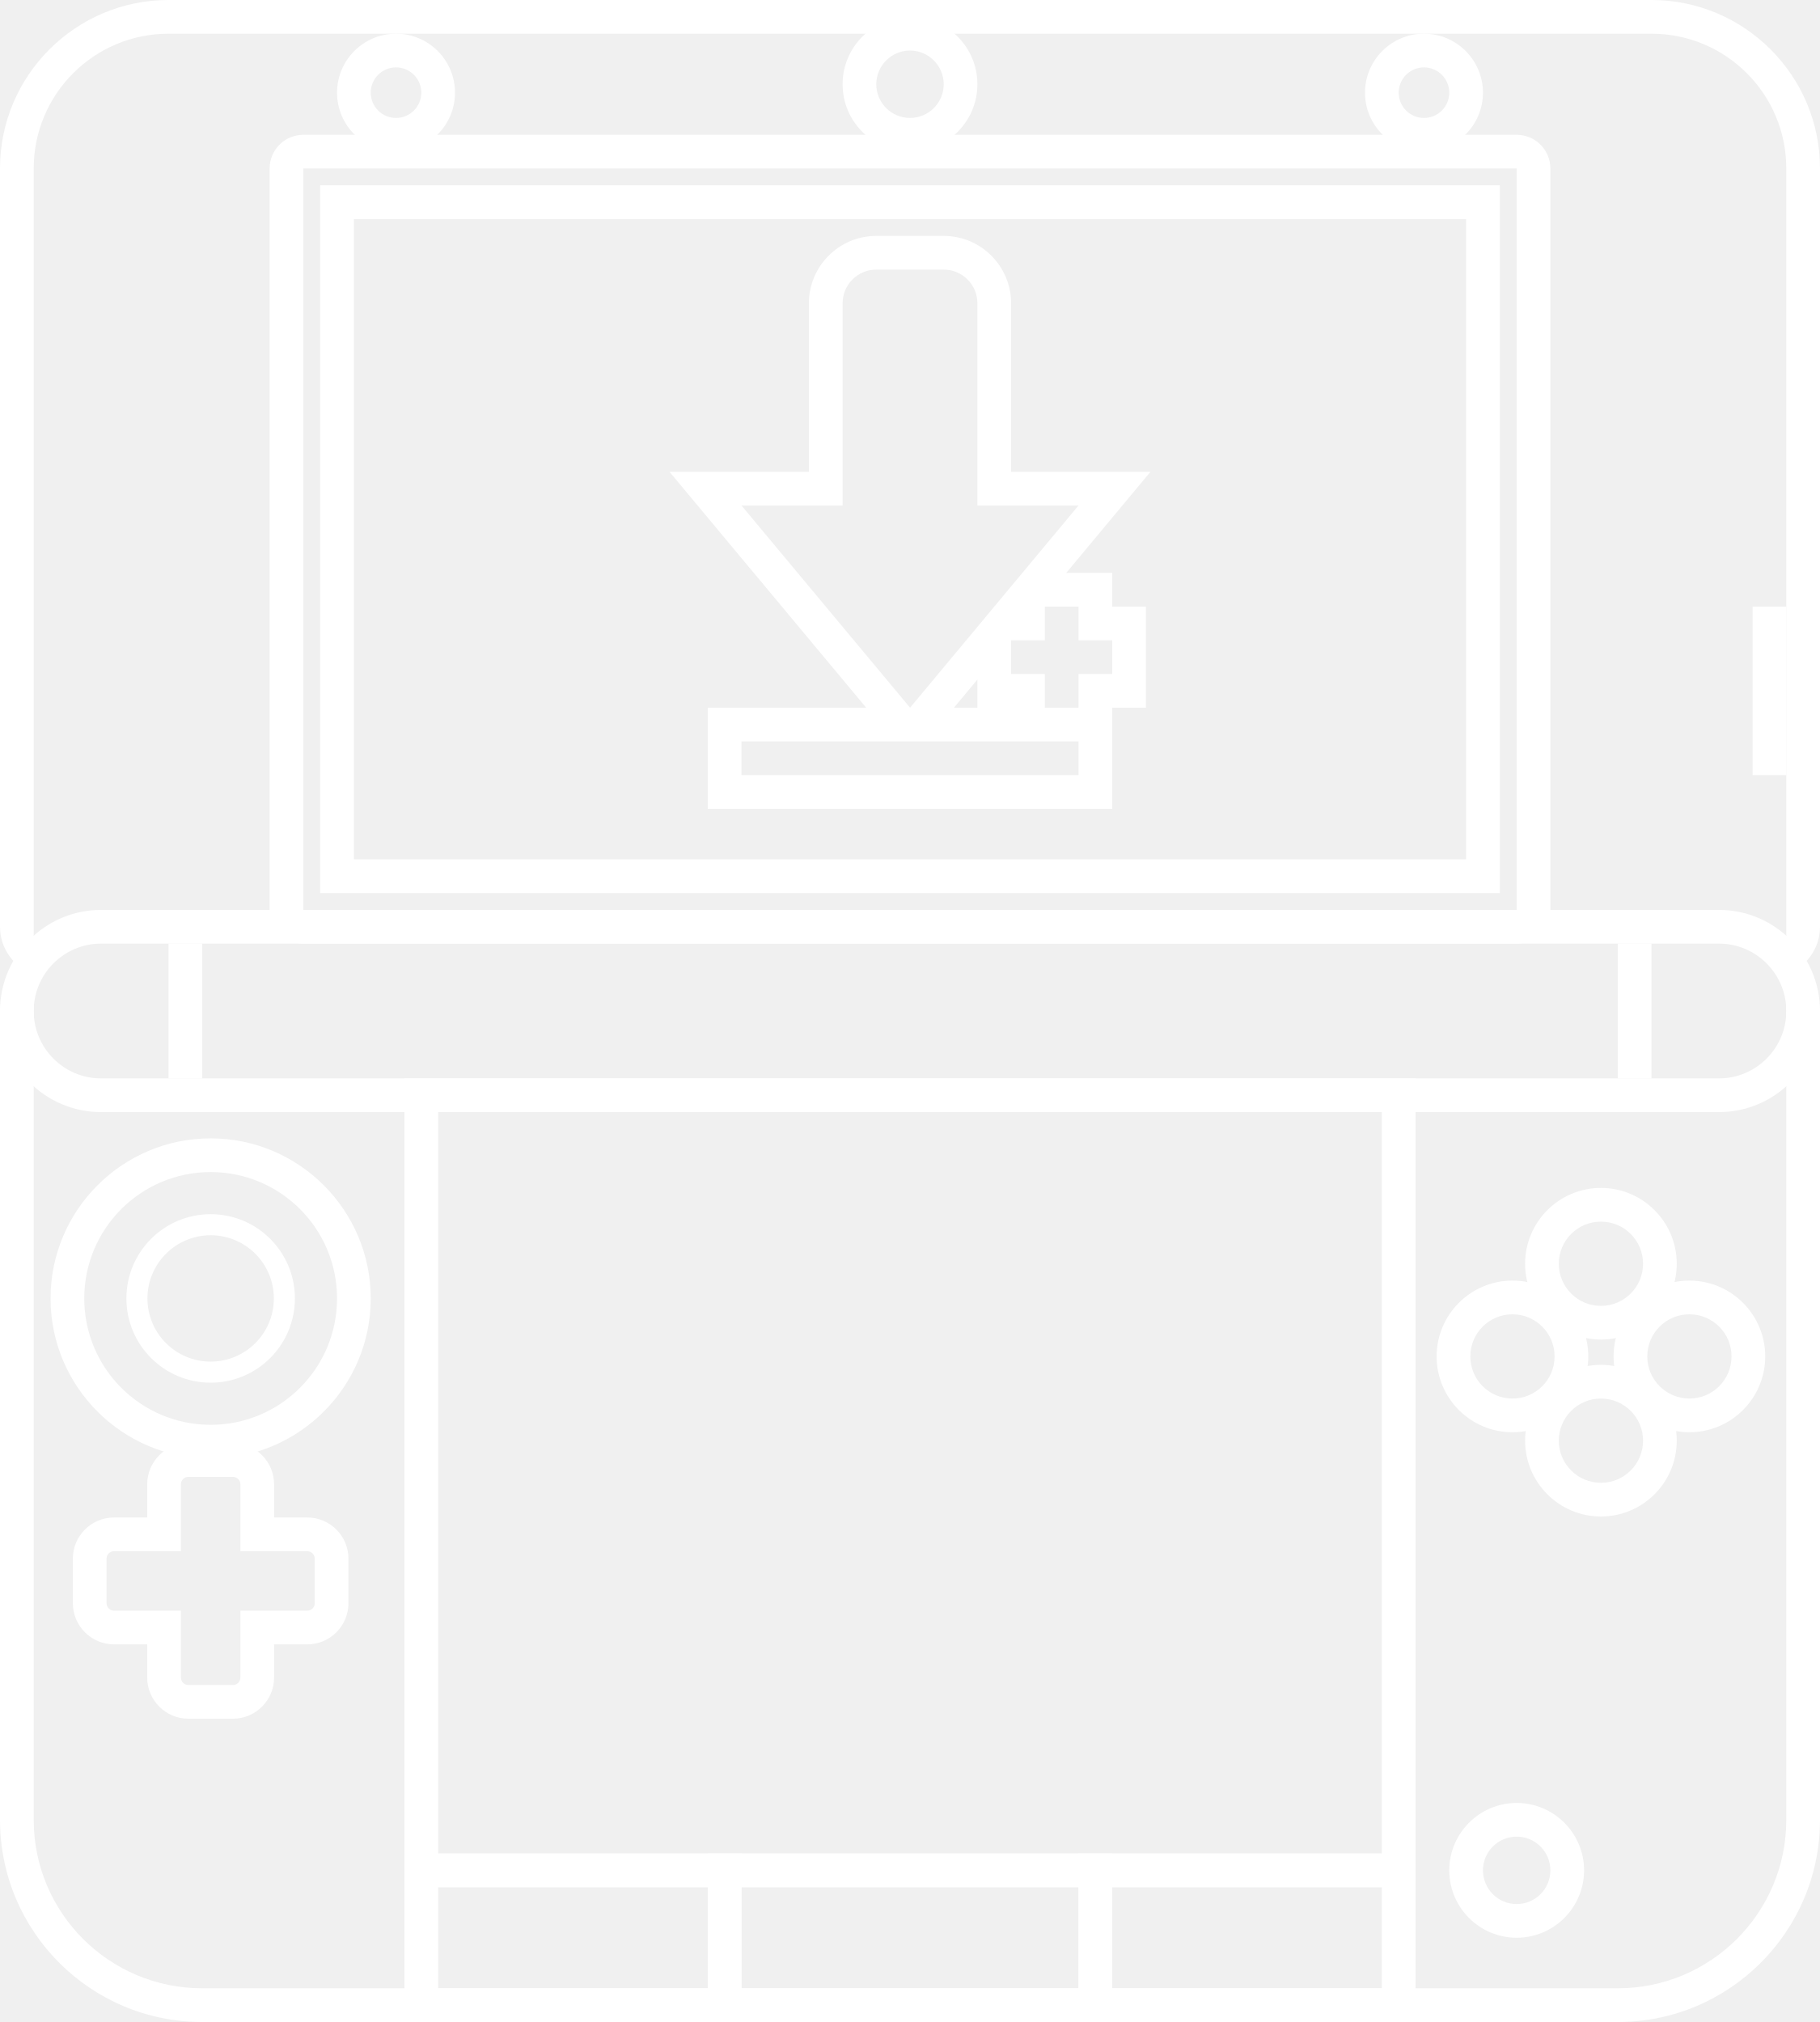
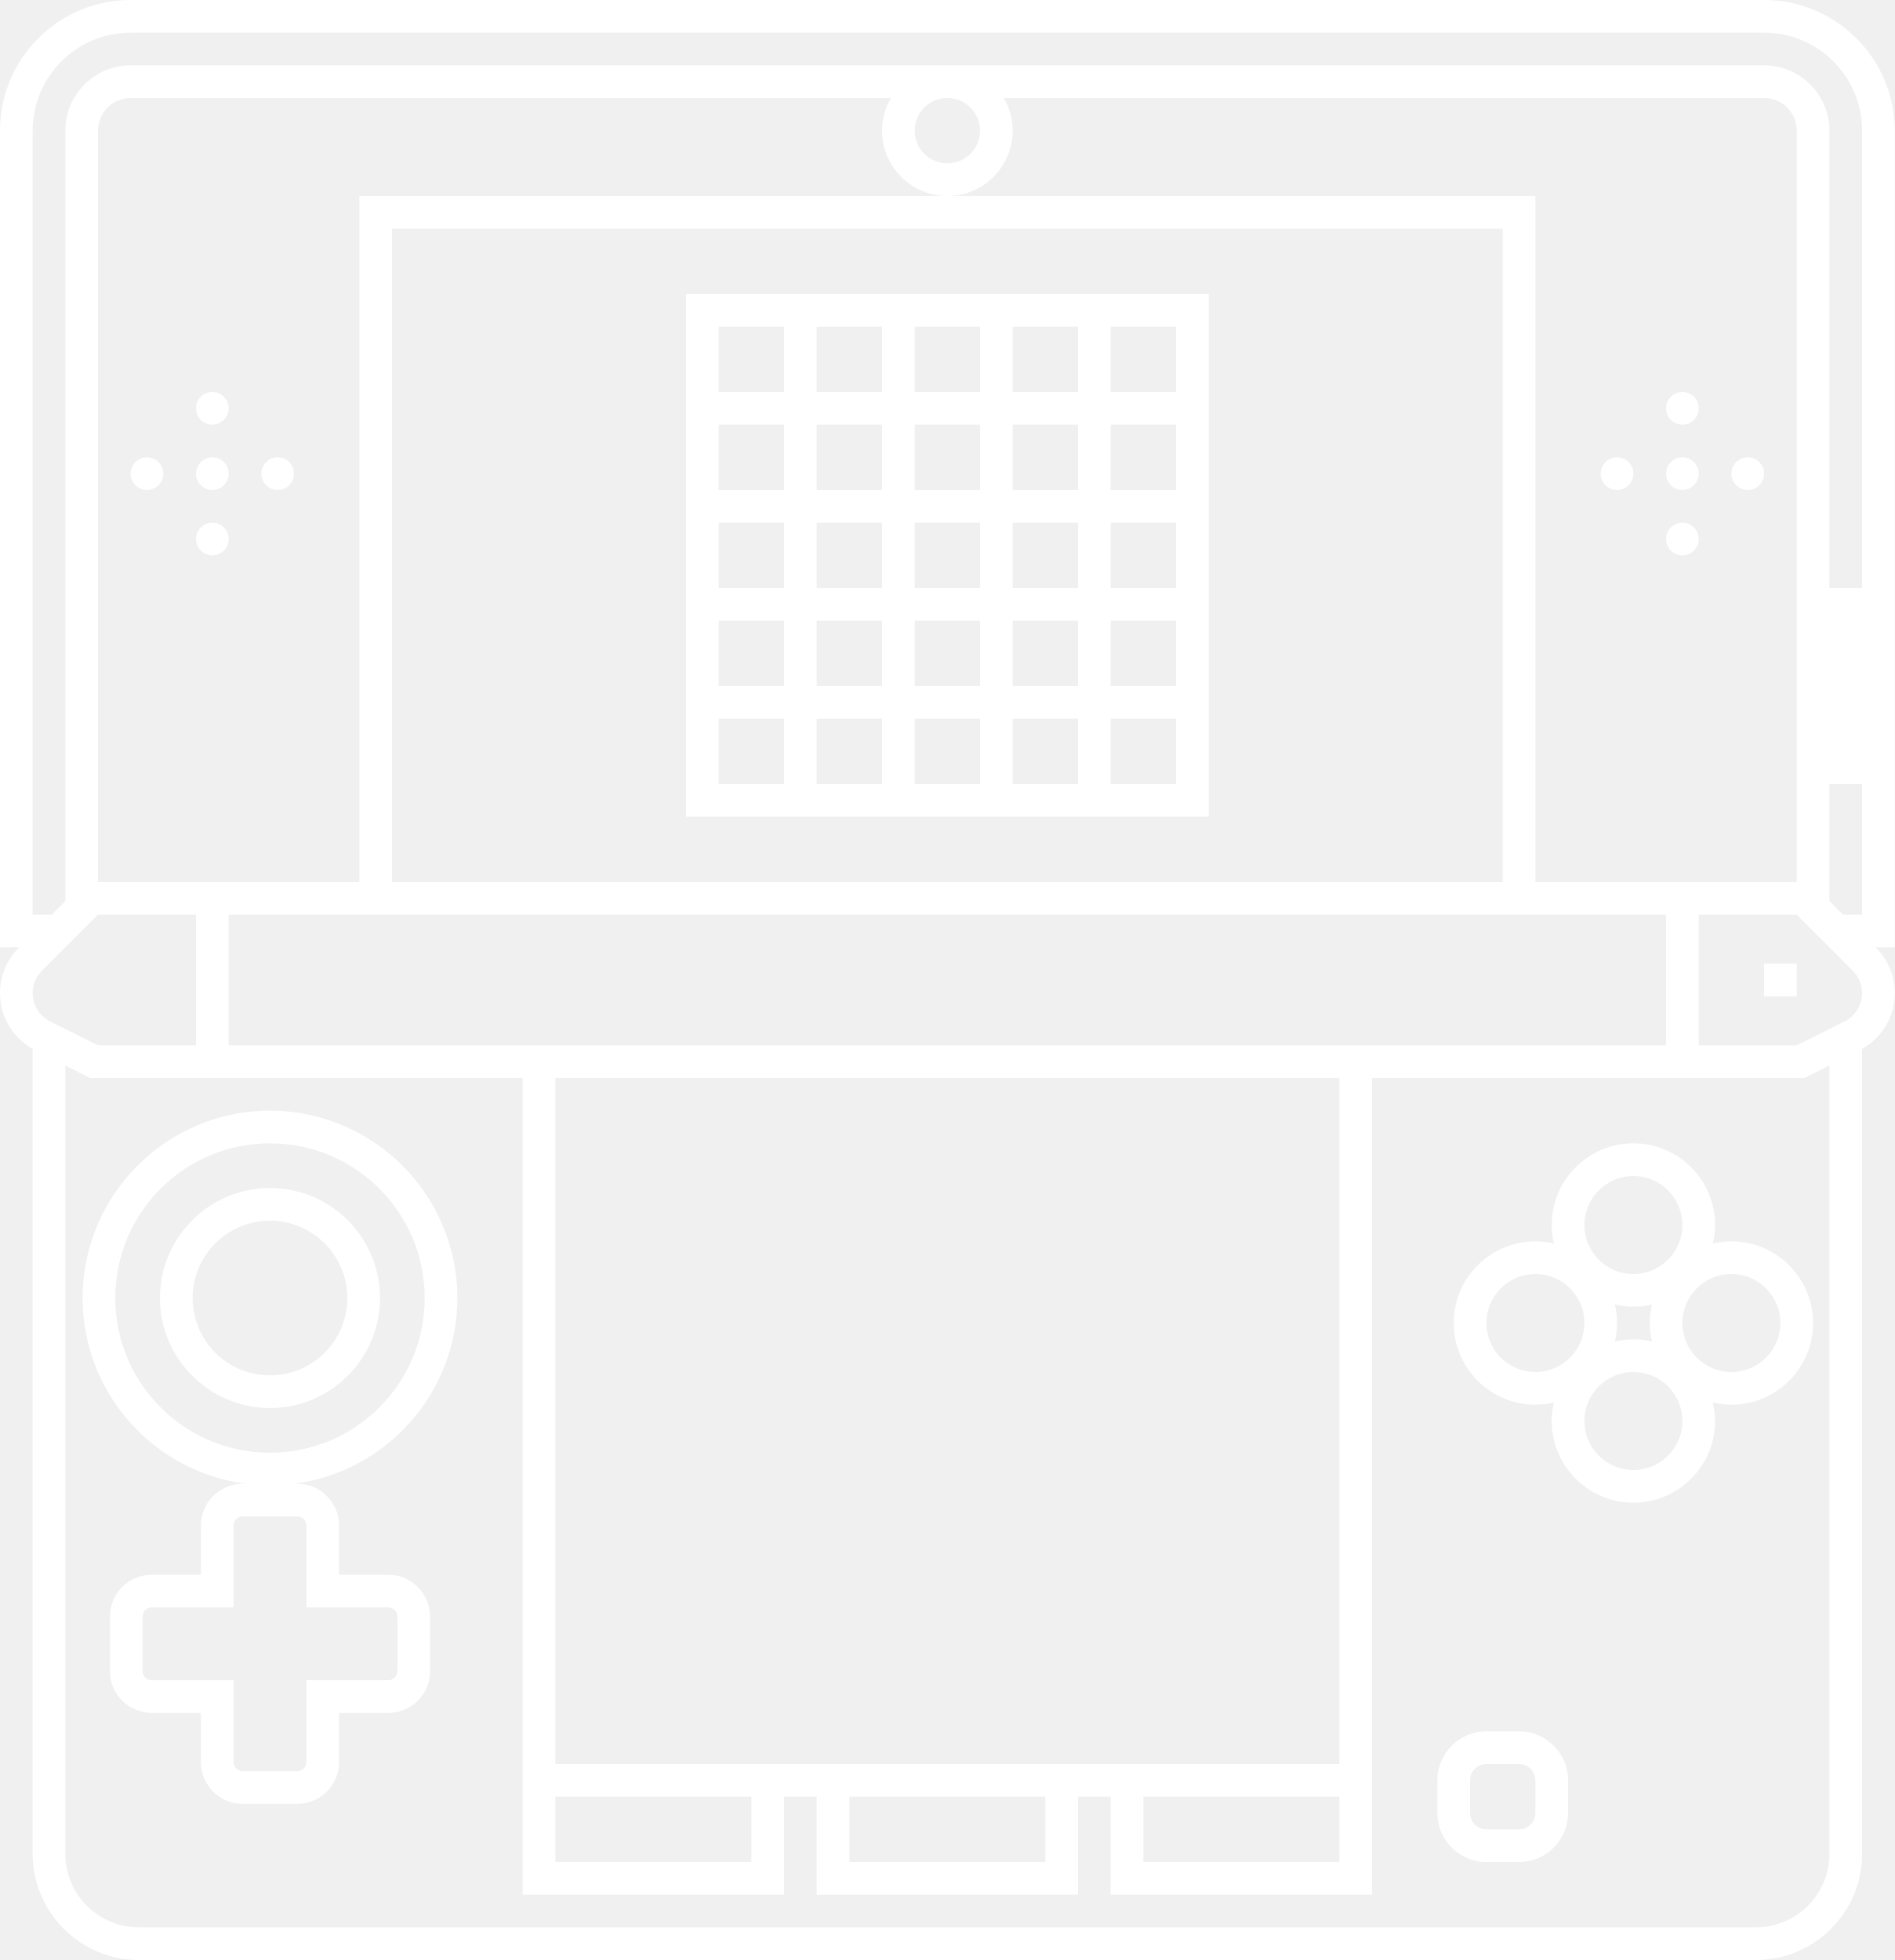
- <svg xmlns="http://www.w3.org/2000/svg" viewBox="0 0 288 320" height="320" width="288" xml:space="preserve" id="svg2" version="1.1">
+ <svg xmlns="http://www.w3.org/2000/svg" viewBox="0 0 309.333 320" height="320" width="309.333" xml:space="preserve" id="svg2" version="1.1">
  <defs id="defs6">
-     <clipPath id="clipPath30" clipPathUnits="userSpaceOnUse">
-       <path id="path28" d="M 0,256 H 256 V 0 H 0 Z" />
+     <clipPath id="clipPath20" clipPathUnits="userSpaceOnUse">
+       <path id="path18" d="M 0,256 H 256 V 0 H 0 Z" />
    </clipPath>
  </defs>
-   <g transform="matrix(1.333333,0,0,-1.333333,-26.66667,330.6667)" id="g10">
-     <g transform="translate(108,28)" id="g12">
-       <path id="path14" style="fill:#ffffff;fill-opacity:1;fill-rule:nonzero;stroke:none" d="m 0,0 h -4 -32 -4 v -4 -12 -4 h 4 32 4 v 4 12 z m -4,-16 h -32 v 12 h 32 z" />
-     </g>
-     <g transform="translate(152,28)" id="g16">
-       <path id="path18" style="fill:#ffffff;fill-opacity:1;fill-rule:nonzero;stroke:none" d="m 0,0 h -4 -40 -4 v -4 -12 -4 h 4 40 4 v 4 12 z m -4,-16 h -40 v 12 h 40 z" />
-     </g>
-     <g transform="translate(188,28)" id="g20">
-       <path id="path22" style="fill:#ffffff;fill-opacity:1;fill-rule:nonzero;stroke:none" d="m 0,0 h -4 -32 -4 v -4 -12 -4 h 4 32 4 v 4 12 z m -4,-16 h -32 v 12 h 32 z" />
-     </g>
-     <g id="g24">
-       <g clip-path="url(#clipPath30)" id="g26">
-         <g transform="translate(128,246)" id="g32">
-           <path id="path34" style="fill:#ffffff;fill-opacity:1;fill-rule:nonzero;stroke:none" d="m 0,0 c -4.411,0 -8,-3.589 -8,-8 0,-4.411 3.589,-8 8,-8 4.411,0 8,3.589 8,8 0,4.411 -3.589,8 -8,8 m 0,-4 c 2.209,0 4,-1.791 4,-4 0,-2.209 -1.791,-4 -4,-4 -2.209,0 -4,1.791 -4,4 0,2.209 1.791,4 4,4" />
+   <g transform="matrix(1.333333,0,0,-1.333333,-16,330.6667)" id="g10">
+     <path id="path12" style="fill:#ffffff;fill-opacity:1;fill-rule:nonzero;stroke:none" d="m 228,126 h 4 v 4 h -4 z" />
+     <g id="g14">
+       <g clip-path="url(#clipPath20)" id="g16">
+         <g transform="translate(45.0581,70.1162)" id="g22">
+           <path id="path24" style="fill:#ffffff;fill-opacity:1;fill-rule:nonzero;stroke:none" d="m 0,0 c -10.461,0 -18.942,8.48 -18.942,18.941 0,10.462 8.481,18.943 18.942,18.943 10.461,0 18.942,-8.481 18.942,-18.943 C 18.942,8.48 10.461,0 0,0 m 3.343,-7.8 c 0.615,0 1.114,-0.499 1.114,-1.114 v -10.028 h 10.028 c 0.615,0 1.114,-0.499 1.114,-1.115 v -6.685 c 0,-0.615 -0.499,-1.114 -1.114,-1.114 H 4.457 v -10.029 c 0,-0.615 -0.499,-1.114 -1.114,-1.114 h -6.686 c -0.615,0 -1.114,0.499 -1.114,1.114 v 10.029 h -10.028 c -0.616,0 -1.115,0.499 -1.115,1.114 v 6.685 c 0,0.616 0.499,1.115 1.115,1.115 h 10.028 v 10.028 c 0,0.615 0.499,1.114 1.114,1.114 z M 22.942,18.941 C 22.942,31.592 12.65,41.884 0,41.884 c -12.65,0 -22.942,-10.292 -22.942,-22.943 0,-11.638 8.714,-21.273 19.959,-22.741 h -0.36 c -2.82,0 -5.114,-2.294 -5.114,-5.114 v -6.028 h -6.028 c -2.82,0 -5.115,-2.294 -5.115,-5.115 v -6.685 c 0,-2.82 2.295,-5.114 5.115,-5.114 h 6.028 v -6.029 c 0,-2.819 2.294,-5.114 5.114,-5.114 h 6.686 c 2.82,0 5.114,2.295 5.114,5.114 v 6.029 h 6.028 c 2.82,0 5.114,2.294 5.114,5.114 v 6.685 c 0,2.821 -2.294,5.115 -5.114,5.115 H 8.457 v 6.028 c 0,2.82 -2.294,5.114 -5.114,5.114 h -0.36 c 11.245,1.468 19.959,11.103 19.959,22.741" />
        </g>
-         <g transform="translate(67,244)" id="g36">
-           <path id="path38" style="fill:#ffffff;fill-opacity:1;fill-rule:nonzero;stroke:none" d="m 0,0 c -3.86,0 -7,-3.14 -7,-7 0,-3.86 3.14,-7 7,-7 3.86,0 7,3.14 7,7 0,3.86 -3.14,7 -7,7 m 0,-4 c 1.657,0 3,-1.343 3,-3 0,-1.657 -1.343,-3 -3,-3 -1.657,0 -3,1.343 -3,3 0,1.657 1.343,3 3,3" />
+         <g transform="translate(45.0581,79.5869)" id="g26">
+           <path id="path28" style="fill:#ffffff;fill-opacity:1;fill-rule:nonzero;stroke:none" d="m 0,0 c -5.231,0 -9.471,4.24 -9.471,9.471 0,5.231 4.24,9.471 9.471,9.471 5.23,0 9.471,-4.24 9.471,-9.471 C 9.471,4.24 5.23,0 0,0 m 0,22.942 c -7.428,0 -13.471,-6.043 -13.471,-13.471 C -13.471,2.043 -7.428,-4 0,-4 7.428,-4 13.471,2.043 13.471,9.471 13.471,16.899 7.428,22.942 0,22.942" />
        </g>
-         <g transform="translate(189,244)" id="g40">
-           <path id="path42" style="fill:#ffffff;fill-opacity:1;fill-rule:nonzero;stroke:none" d="m 0,0 c -3.859,0 -7,-3.14 -7,-7 0,-3.86 3.141,-7 7,-7 3.859,0 7,3.14 7,7 0,3.86 -3.141,7 -7,7 m 0,-4 c 1.657,0 3,-1.343 3,-3 0,-1.657 -1.343,-3 -3,-3 -1.657,0 -3,1.343 -3,3 0,1.657 1.343,3 3,3" />
+         <g transform="translate(200,26)" id="g30">
+           <path id="path32" style="fill:#ffffff;fill-opacity:1;fill-rule:nonzero;stroke:none" d="m 0,0 c 0,-1.104 -0.896,-2 -2,-2 h -4 c -1.104,0 -2,0.896 -2,2 v 4 c 0,1.104 0.896,2 2,2 h 4 C -0.896,6 0,5.104 0,4 Z m -2,10 h -4 c -3.309,0 -6,-2.691 -6,-6 V 0 c 0,-3.309 2.691,-6 6,-6 h 4 c 3.309,0 6,2.691 6,6 v 4 c 0,3.309 -2.691,6 -6,6" />
        </g>
-         <g transform="translate(200,232)" id="g44">
-           <path id="path46" style="fill:#ffffff;fill-opacity:1;fill-rule:nonzero;stroke:none" d="m 0,0 h -144 c -2.209,0 -4,-1.791 -4,-4 v -88 c 0,-2.209 1.791,-4 4,-4 H 0 c 2.209,0 4,1.791 4,4 V -4 C 4,-1.791 2.209,0 0,0 M 0,-92 H -144 V -4 H 0 Z" />
+         <g transform="translate(224,80)" id="g34">
+           <path id="path36" style="fill:#ffffff;fill-opacity:1;fill-rule:nonzero;stroke:none" d="m 0,0 c -3.313,0 -6,2.687 -6,6 0,3.313 2.687,6 6,6 C 3.313,12 6,9.313 6,6 6,2.687 3.313,0 0,0 m -12,-12 c -3.313,0 -6,2.687 -6,6 0,3.313 2.687,6 6,6 3.313,0 6,-2.687 6,-6 0,-3.313 -2.687,-6 -6,-6 M -24,0 c -3.313,0 -6,2.687 -6,6 0,3.313 2.687,6 6,6 3.313,0 6,-2.687 6,-6 0,-3.313 -2.687,-6 -6,-6 M -9.73,3.73 C -10.461,3.9 -11.219,4 -12,4 -12.781,4 -13.539,3.9 -14.27,3.73 -14.1,4.461 -14,5.219 -14,6 -14,6.781 -14.1,7.539 -14.27,8.27 -13.539,8.1 -12.781,8 -12,8 c 0.781,0 1.539,0.1 2.27,0.27 C -9.9,7.539 -10,6.781 -10,6 -10,5.219 -9.9,4.461 -9.73,3.73 M -12,24 c 3.313,0 6,-2.687 6,-6 0,-3.313 -2.687,-6 -6,-6 -3.313,0 -6,2.687 -6,6 0,3.313 2.687,6 6,6 M 0,16 C -0.781,16 -1.539,15.9 -2.27,15.73 -2.1,16.461 -2,17.219 -2,18 c 0,5.514 -4.486,10 -10,10 -5.514,0 -10,-4.486 -10,-10 0,-0.781 0.1,-1.539 0.27,-2.27 -0.731,0.17 -1.489,0.27 -2.27,0.27 -5.514,0 -10,-4.486 -10,-10 0,-5.514 4.486,-10 10,-10 0.781,0 1.539,0.1 2.27,0.27 C -21.9,-4.461 -22,-5.219 -22,-6 c 0,-5.514 4.486,-10 10,-10 5.514,0 10,4.486 10,10 0,0.781 -0.1,1.539 -0.27,2.27 C -1.539,-3.9 -0.781,-4 0,-4 5.514,-4 10,0.486 10,6 10,11.514 5.514,16 0,16" />
        </g>
-         <path id="path48" style="fill:#ffffff;fill-opacity:1;fill-rule:nonzero;stroke:none" d="M 198,226 H 58 v -84 h 140 z m -4,-80 H 62 v 76 h 132 z" />
-         <g transform="translate(228,176)" id="g50">
-           <path id="path52" style="fill:#ffffff;fill-opacity:1;fill-rule:nonzero;stroke:none" d="M 0,0 V -8 -20 H 4 V -8 0 Z" />
+         <g transform="translate(240,176)" id="g38">
+           <path id="path40" style="fill:#ffffff;fill-opacity:1;fill-rule:nonzero;stroke:none" d="m 0,0 h -4 v 56 c 0,4.411 -3.589,8 -8,8 h -200 c -4.411,0 -8,-3.589 -8,-8 V -38.343 L -221.657,-40 H -224 v 96 c 0,6.627 5.373,12 12,12 H -12 C -5.373,68 0,62.627 0,56 Z M 0,-40 H -2.343 L -4,-38.343 V -24 H 0 Z M -2.143,-53.071 -8,-56 h -8 -4 v 16 h 4 8 l 4,-4 2.865,-2.865 C -0.408,-47.592 0,-48.577 0,-49.605 c 0,-1.468 -0.829,-2.81 -2.143,-3.466 M -4,-155 c 0,-4.971 -4.029,-9 -9,-9 h -198 c -4.971,0 -9,4.029 -9,9 v 96.528 l 2.211,-1.106 0.845,-0.422 h 0.944 8 4 40 v -2 -80 -2 -4 -8 -4 h 4 24 4 v 4 8 h 4 v -8 -4 h 4 24 4 v 4 8 h 4 v -8 -4 h 4 24 4 v 4 8 4 2 80 2 h 40 4 8 0.944 l 0.845,0.422 2.211,1.106 z m -176,119 v 2 76 2 h 2.061 131.878 2.061 v -2 -76 -2 h -2.061 -131.878 z m 114.223,-20 h -92.445 -1.778 -4 -36 v 16 h 16 4 2.061 131.878 2.061 4 16 v -16 h -36 -4 z M -136,-148 v -8 h -24 v 8 h 1.778 z m 36,-8 h -24 v 8 h 24 z m 36,8 v -8 h -24 v 8 h 22.223 z m -1.777,4 H -88 h -4 -4 -4 -24 -4 -4 -4 -22.222 -1.778 v 2 80 2 h 1.778 92.445 1.777 v -2 -80 -2 z M -116,56 c 0,2.209 1.791,4 4,4 2.209,0 4,-1.791 4,-4 0,-2.209 -1.791,-4 -4,-4 -2.209,0 -4,1.791 -4,4 m 4,-8 c 4.411,0 8,3.589 8,8 0,1.458 -0.398,2.822 -1.082,4 H -12 c 2.206,0 4,-1.794 4,-4 v -92 h -8 -4 -20 v 2 76 2 4 h -4 -2.061 -65.939 -65.939 -2.061 -4 v -4 -2 -76 -2 h -20 -4 -8 v 92 c 0,2.206 1.794,4 4,4 h 93.083 c -0.685,-1.178 -1.083,-2.542 -1.083,-4 0,-4.411 3.589,-8 8,-8 M -221.858,-53.071 c -1.313,0.656 -2.142,1.998 -2.142,3.466 0,1.028 0.408,2.013 1.135,2.74 L -220,-44 l 4,4 h 8 4 v -16 h -4 -8 z M -12,72 h -200 c -8.822,0 -16,-7.178 -16,-16 v -96 -4 h 2.343 l -0.036,-0.037 c -1.488,-1.487 -2.307,-3.464 -2.307,-5.568 0,-2.864 1.529,-5.438 4,-6.835 V -155 c 0,-7.168 5.832,-13 13,-13 h 198 c 7.168,0 13,5.832 13,13 v 98.56 c 2.471,1.397 4,3.971 4,6.835 0,2.104 -0.819,4.081 -2.307,5.568 L 1.657,-44 H 4 v 4 96 c 0,8.822 -7.178,16 -16,16" />
        </g>
-         <g transform="translate(224,140)" id="g54">
-           <path id="path56" style="fill:#ffffff;fill-opacity:1;fill-rule:nonzero;stroke:none" d="m 0,0 h -192 c -6.617,0 -12,-5.383 -12,-12 0,-6.617 5.383,-12 12,-12 H 0 c 6.617,0 12,5.383 12,12 C 12,-5.383 6.617,0 0,0 m 0,-4 c 4.418,0 8,-3.582 8,-8 0,-4.418 -3.582,-8 -8,-8 h -192 c -4.418,0 -8,3.582 -8,8 0,4.418 3.582,8 8,8 H 0" />
+         <g transform="translate(30,192)" id="g42">
+           <path id="path44" style="fill:#ffffff;fill-opacity:1;fill-rule:nonzero;stroke:none" d="m 0,0 c -1.104,0 -2,-0.896 -2,-2 0,-1.104 0.896,-2 2,-2 1.104,0 2,0.896 2,2 0,1.104 -0.896,2 -2,2" />
        </g>
-         <path id="path58" style="fill:#ffffff;fill-opacity:1;fill-rule:nonzero;stroke:none" d="m 44,120 h -4 v 16 h 4 z" />
-         <path id="path60" style="fill:#ffffff;fill-opacity:1;fill-rule:nonzero;stroke:none" d="m 216,120 h -4 v 16 h 4 z" />
-         <g transform="translate(188,120)" id="g62">
-           <path id="path64" style="fill:#ffffff;fill-opacity:1;fill-rule:nonzero;stroke:none" d="m 0,0 h -4 -112 -4 v -4 -88 -4 h 4 112 4 v 4 88 z M -4,-92 H -116 V -4 H -4 Z" />
+         <g transform="translate(38,192)" id="g46">
+           <path id="path48" style="fill:#ffffff;fill-opacity:1;fill-rule:nonzero;stroke:none" d="m 0,0 c -1.104,0 -2,-0.896 -2,-2 0,-1.104 0.896,-2 2,-2 1.104,0 2,0.896 2,2 0,1.104 -0.896,2 -2,2" />
        </g>
-         <g transform="translate(45,112.8828)" id="g66">
-           <path id="path68" style="fill:#ffffff;fill-opacity:1;fill-rule:nonzero;stroke:none" d="m 0,0 c -10.477,0 -19,-8.523 -19,-19 0,-10.478 8.523,-19 19,-19 10.477,0 19,8.522 19,19 C 19,-8.523 10.477,0 0,0 m 0,-4 c 8.284,0 15,-6.716 15,-15 0,-8.285 -6.716,-15 -15,-15 -8.284,0 -15,6.715 -15,15 0,8.284 6.716,15 15,15" />
+         <g transform="translate(46,192)" id="g50">
+           <path id="path52" style="fill:#ffffff;fill-opacity:1;fill-rule:nonzero;stroke:none" d="m 0,0 c -1.104,0 -2,-0.896 -2,-2 0,-1.104 0.896,-2 2,-2 1.104,0 2,0.896 2,2 0,1.104 -0.896,2 -2,2" />
        </g>
-         <g transform="translate(45,86.3828)" id="g70">
-           <path id="path72" style="fill:#ffffff;fill-opacity:1;fill-rule:nonzero;stroke:none" d="M 0,0 C -4.142,0 -7.5,3.357 -7.5,7.5 -7.5,11.642 -4.142,15 0,15 4.142,15 7.5,11.642 7.5,7.5 7.5,3.357 4.142,0 0,0 m 0,17.5 c -5.523,0 -10,-4.478 -10,-10 0,-5.523 4.477,-10 10,-10 5.523,0 10,4.477 10,10 0,5.522 -4.477,10 -10,10" />
+         <g transform="translate(38,184)" id="g54">
+           <path id="path56" style="fill:#ffffff;fill-opacity:1;fill-rule:nonzero;stroke:none" d="m 0,0 c -1.104,0 -2,-0.896 -2,-2 0,-1.104 0.896,-2 2,-2 1.104,0 2,0.896 2,2 0,1.104 -0.896,2 -2,2" />
        </g>
-         <g transform="translate(47.647,76.7061)" id="g74">
-           <path id="path76" style="fill:#ffffff;fill-opacity:1;fill-rule:nonzero;stroke:none" d="m 0,0 h -5.294 c -2.692,0 -4.882,-2.19 -4.882,-4.883 v -3.94 h -3.942 c -2.692,0 -4.882,-2.191 -4.882,-4.883 V -19 c 0,-2.692 2.19,-4.883 4.882,-4.883 h 3.942 v -3.94 c 0,-2.693 2.19,-4.883 4.882,-4.883 H 0 c 2.692,0 4.882,2.19 4.882,4.883 v 3.94 h 3.942 c 2.692,0 4.882,2.191 4.882,4.883 v 5.294 c 0,2.692 -2.19,4.883 -4.882,4.883 H 4.882 v 3.94 C 4.882,-2.19 2.692,0 0,0 m 0,-4 c 0.487,0 0.882,-0.396 0.882,-0.883 v -7.94 h 7.942 c 0.487,0 0.882,-0.396 0.882,-0.883 V -19 c 0,-0.487 -0.395,-0.883 -0.882,-0.883 H 0.882 v -7.94 c 0,-0.488 -0.395,-0.883 -0.882,-0.883 h -5.294 c -0.487,0 -0.882,0.395 -0.882,0.883 v 7.94 h -7.942 c -0.487,0 -0.882,0.396 -0.882,0.883 v 5.294 c 0,0.487 0.395,0.883 0.882,0.883 h 7.942 v 7.94 c 0,0.487 0.395,0.883 0.882,0.883 H 0" />
+         <g transform="translate(38,200)" id="g58">
+           <path id="path60" style="fill:#ffffff;fill-opacity:1;fill-rule:nonzero;stroke:none" d="m 0,0 c -1.104,0 -2,-0.896 -2,-2 0,-1.104 0.896,-2 2,-2 1.104,0 2,0.896 2,2 0,1.104 -0.896,2 -2,2" />
        </g>
-         <g transform="translate(200,34)" id="g78">
-           <path id="path80" style="fill:#ffffff;fill-opacity:1;fill-rule:nonzero;stroke:none" d="m 0,0 c -4.411,0 -8,-3.589 -8,-8 0,-4.411 3.589,-8 8,-8 4.411,0 8,3.589 8,8 0,4.411 -3.589,8 -8,8 m 0,-4 c 2.209,0 4,-1.791 4,-4 0,-2.209 -1.791,-4 -4,-4 -2.209,0 -4,1.791 -4,4 0,2.209 1.791,4 4,4" />
+         <g transform="translate(210,188)" id="g62">
+           <path id="path64" style="fill:#ffffff;fill-opacity:1;fill-rule:nonzero;stroke:none" d="M 0,0 C 1.104,0 2,0.896 2,2 2,3.104 1.104,4 0,4 -1.104,4 -2,3.104 -2,2 -2,0.896 -1.104,0 0,0" />
        </g>
-         <g transform="translate(133.2139,164)" id="g82">
-           <path id="path84" style="fill:#ffffff;fill-opacity:1;fill-rule:nonzero;stroke:none" d="M 0,0 2.786,3.345 V 0 Z m -1.214,56 h -8 c -4.411,0 -8,-3.589 -8,-8 V 28 h -8 -8.542 l 5.47,-6.562 L -10.414,0 h -14.8 -4 v -4 -4 -4 h 4 40 4 v 4 4 4 h 4 v 4 4 4 h -4 v 4 h -4 -1.458 l 4.531,5.44 5.465,6.56 h -8.538 -8 v 20 c 0,4.411 -3.589,8 -8,8 m 16,-64 h -40 v 4 h 40 z m 0,20 V 8 h 4 V 4 h -4 V 0 h -4 v 4 h -4 v 4 h 4 v 4 h 4 m -16,40 c 2.209,0 4,-1.791 4,-4 V 24 h 12 L -5.206,0 -25.214,24 h 12 v 24 c 0,2.209 1.791,4 4,4 h 8" />
+         <g transform="translate(218,188)" id="g66">
+           <path id="path68" style="fill:#ffffff;fill-opacity:1;fill-rule:nonzero;stroke:none" d="M 0,0 C 1.104,0 2,0.896 2,2 2,3.104 1.104,4 0,4 -1.104,4 -2,3.104 -2,2 -2,0.896 -1.104,0 0,0" />
        </g>
-         <g transform="translate(210,107)" id="g86">
-           <path id="path88" style="fill:#ffffff;fill-opacity:1;fill-rule:nonzero;stroke:none" d="m 0,0 c -4.963,0 -9,-4.037 -9,-9 0,-4.963 4.037,-9 9,-9 4.963,0 9,4.037 9,9 0,4.963 -4.037,9 -9,9 m 0,-4 c 2.762,0 5,-2.238 5,-5 0,-2.762 -2.238,-5 -5,-5 -2.762,0 -5,2.238 -5,5 0,2.762 2.238,5 5,5" />
+         <g transform="translate(226,188)" id="g70">
+           <path id="path72" style="fill:#ffffff;fill-opacity:1;fill-rule:nonzero;stroke:none" d="M 0,0 C 1.104,0 2,0.896 2,2 2,3.104 1.104,4 0,4 -1.104,4 -2,3.104 -2,2 -2,0.896 -1.104,0 0,0" />
        </g>
-         <g transform="translate(210,86)" id="g90">
-           <path id="path92" style="fill:#ffffff;fill-opacity:1;fill-rule:nonzero;stroke:none" d="m 0,0 c -4.963,0 -9,-4.037 -9,-9 0,-4.963 4.037,-9 9,-9 4.963,0 9,4.037 9,9 0,4.963 -4.037,9 -9,9 m 0,-4 c 2.762,0 5,-2.238 5,-5 0,-2.762 -2.238,-5 -5,-5 -2.762,0 -5,2.238 -5,5 0,2.762 2.238,5 5,5" />
+         <g transform="translate(218,180)" id="g74">
+           <path id="path76" style="fill:#ffffff;fill-opacity:1;fill-rule:nonzero;stroke:none" d="M 0,0 C 1.104,0 2,0.896 2,2 2,3.104 1.104,4 0,4 -1.104,4 -2,3.104 -2,2 -2,0.896 -1.104,0 0,0" />
        </g>
-         <g transform="translate(220.5,96)" id="g94">
-           <path id="path96" style="fill:#ffffff;fill-opacity:1;fill-rule:nonzero;stroke:none" d="m 0,0 c -4.963,0 -9,-4.037 -9,-9 0,-4.963 4.037,-9 9,-9 4.963,0 9,4.037 9,9 0,4.963 -4.037,9 -9,9 m 0,-4 c 2.762,0 5,-2.238 5,-5 0,-2.762 -2.238,-5 -5,-5 -2.762,0 -5,2.238 -5,5 0,2.762 2.238,5 5,5" />
+         <g transform="translate(218,196)" id="g78">
+           <path id="path80" style="fill:#ffffff;fill-opacity:1;fill-rule:nonzero;stroke:none" d="M 0,0 C 1.104,0 2,0.896 2,2 2,3.104 1.104,4 0,4 -1.104,4 -2,3.104 -2,2 -2,0.896 -1.104,0 0,0" />
        </g>
-         <g transform="translate(199.5,96)" id="g98">
-           <path id="path100" style="fill:#ffffff;fill-opacity:1;fill-rule:nonzero;stroke:none" d="m 0,0 c -4.963,0 -9,-4.037 -9,-9 0,-4.963 4.037,-9 9,-9 4.963,0 9,4.037 9,9 0,4.963 -4.037,9 -9,9 m 0,-4 c 2.762,0 5,-2.238 5,-5 0,-2.762 -2.238,-5 -5,-5 -2.762,0 -5,2.238 -5,5 0,2.762 2.238,5 5,5" />
-         </g>
-         <g transform="translate(232,132)" id="g102">
-           <path id="path104" style="fill:#ffffff;fill-opacity:1;fill-rule:nonzero;stroke:none" d="m 0,0 v -4 -12 -84 c 0,-11.046 -8.954,-20 -20,-20 h -168 c -11.046,0 -20,8.954 -20,20 v 84 12 4 c -2.209,0 -4,-1.791 -4,-4 v -96 c 0,-13.255 10.745,-24 24,-24 h 168 c 13.255,0 24,10.745 24,24 V -4 C 4,-1.791 2.209,0 0,0" />
-         </g>
-         <g transform="translate(216,248)" id="g106">
-           <path id="path108" style="fill:#ffffff;fill-opacity:1;fill-rule:nonzero;stroke:none" d="m 0,0 h -176 c -11.028,0 -20,-8.972 -20,-20 v -90 c 0,-2.606 1.673,-4.824 4,-5.65 v 5.65 2 88 c 0,8.836 7.164,16 16,16 H 0 c 8.837,0 16,-7.164 16,-16 v -88 -2 -5.65 c 2.326,0.826 4,3.044 4,5.65 v 90 C 20,-8.972 11.028,0 0,0" />
-         </g>
+         <path id="path82" style="fill:#ffffff;fill-opacity:1;fill-rule:nonzero;stroke:none" d="m 108,152 h -8 v 8 h 8 z m -8,20 h 8 v -8 h -8 z m 0,12 h 8 v -8 h -8 z m 0,12 h 8 v -8 h -8 z m 0,12 h 8 v -8 h -8 z m 12,0 h 8 v -8 h -8 z m 12,0 h 8 v -8 h -8 z m 12,0 h 8 v -8 h -8 z m 12,0 h 8 v -8 h -8 z m 8,-20 h -8 v 8 h 8 z m 0,-12 h -8 v 8 h 8 z m 0,-12 h -8 v 8 h 8 z m 0,-12 h -8 v 8 h 8 z m -12,0 h -8 v 8 h 8 z m -12,0 h -8 v 8 h 8 z m 0,36 h -8 v 8 h 8 z m -8,-4 h 8 v -8 h -8 z m 0,-12 h 8 v -8 h -8 z m 20,-8 h -8 v 8 h 8 z m 0,12 h -8 v 8 h 8 z m 0,12 h -8 v 8 h 8 z m -32,8 h 8 v -8 h -8 z m 0,-12 h 8 v -8 h -8 z m 0,-12 h 8 v -8 h -8 z m 8,-20 h -8 v 8 h 8 z m -12,-4 h 4 8 4 8 4 8 4 8 4 v 4 8 4 8 4 8 4 8 4 8 4 h -4 -8 -4 -8 -4 -8 -4 -8 -4 -8 -4 v -4 -8 -4 -8 -4 -8 -4 -8 -4 -8 -4 h 4 z" />
      </g>
    </g>
  </g>
</svg>
